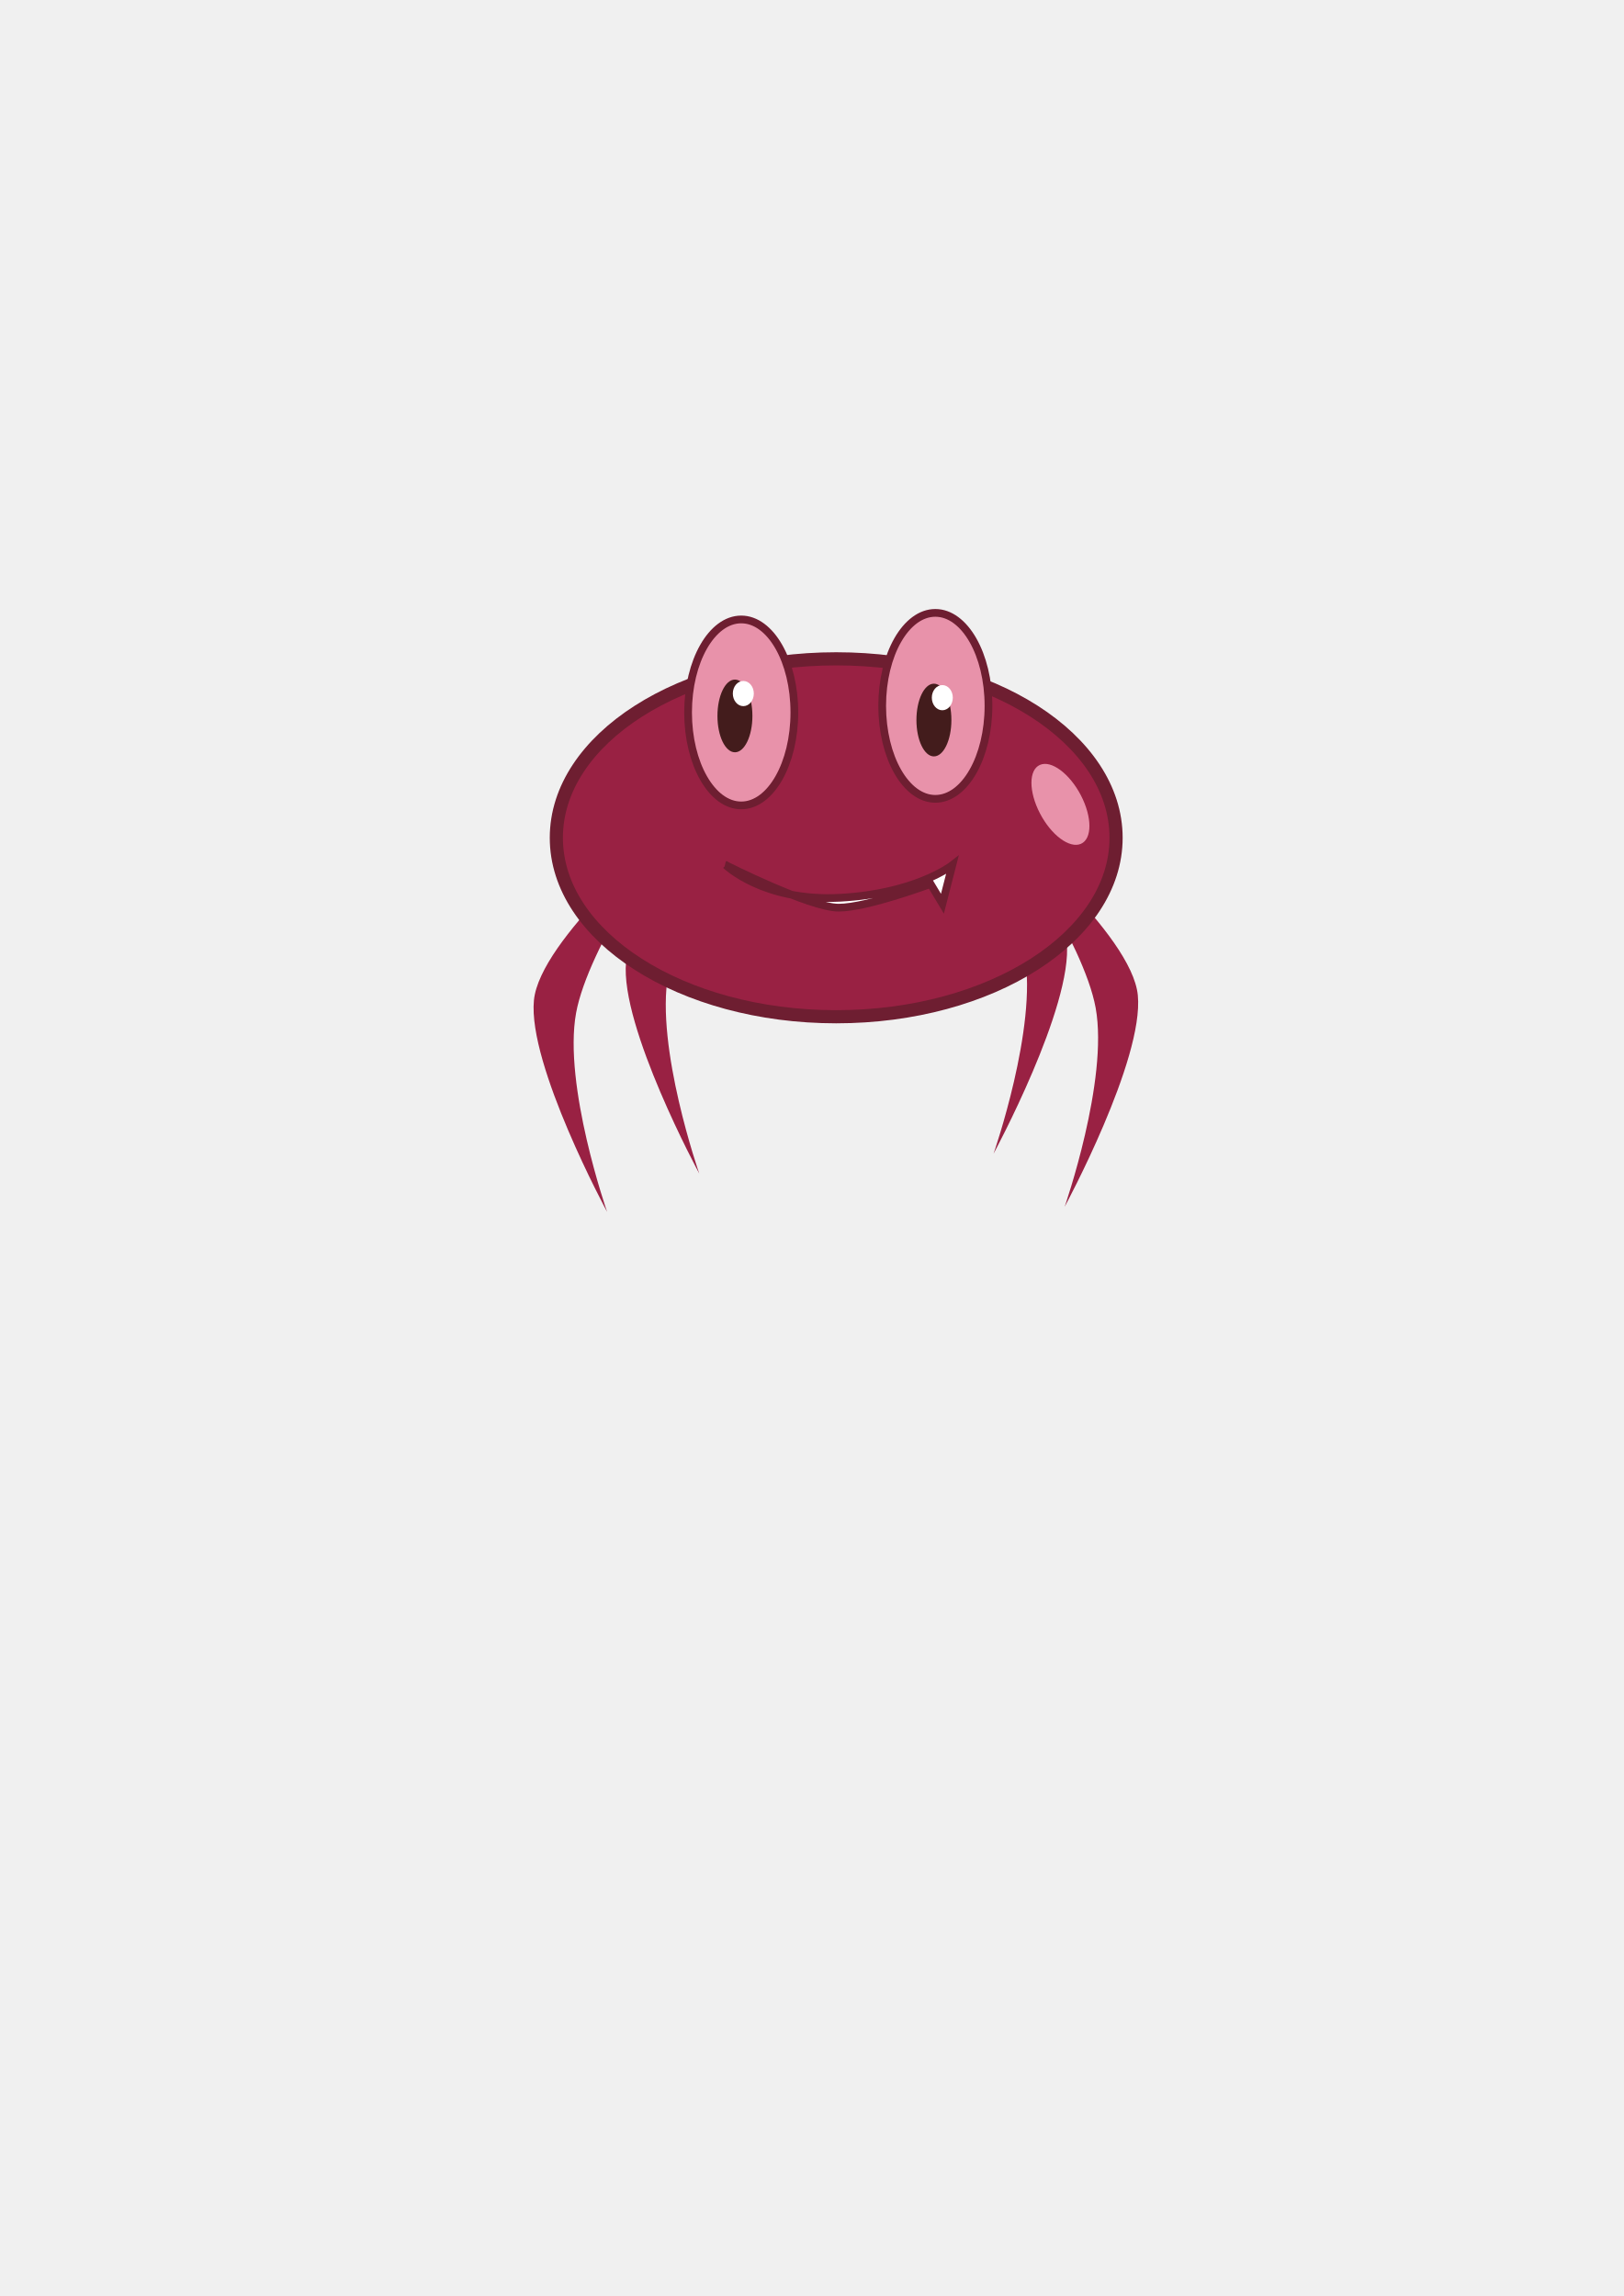
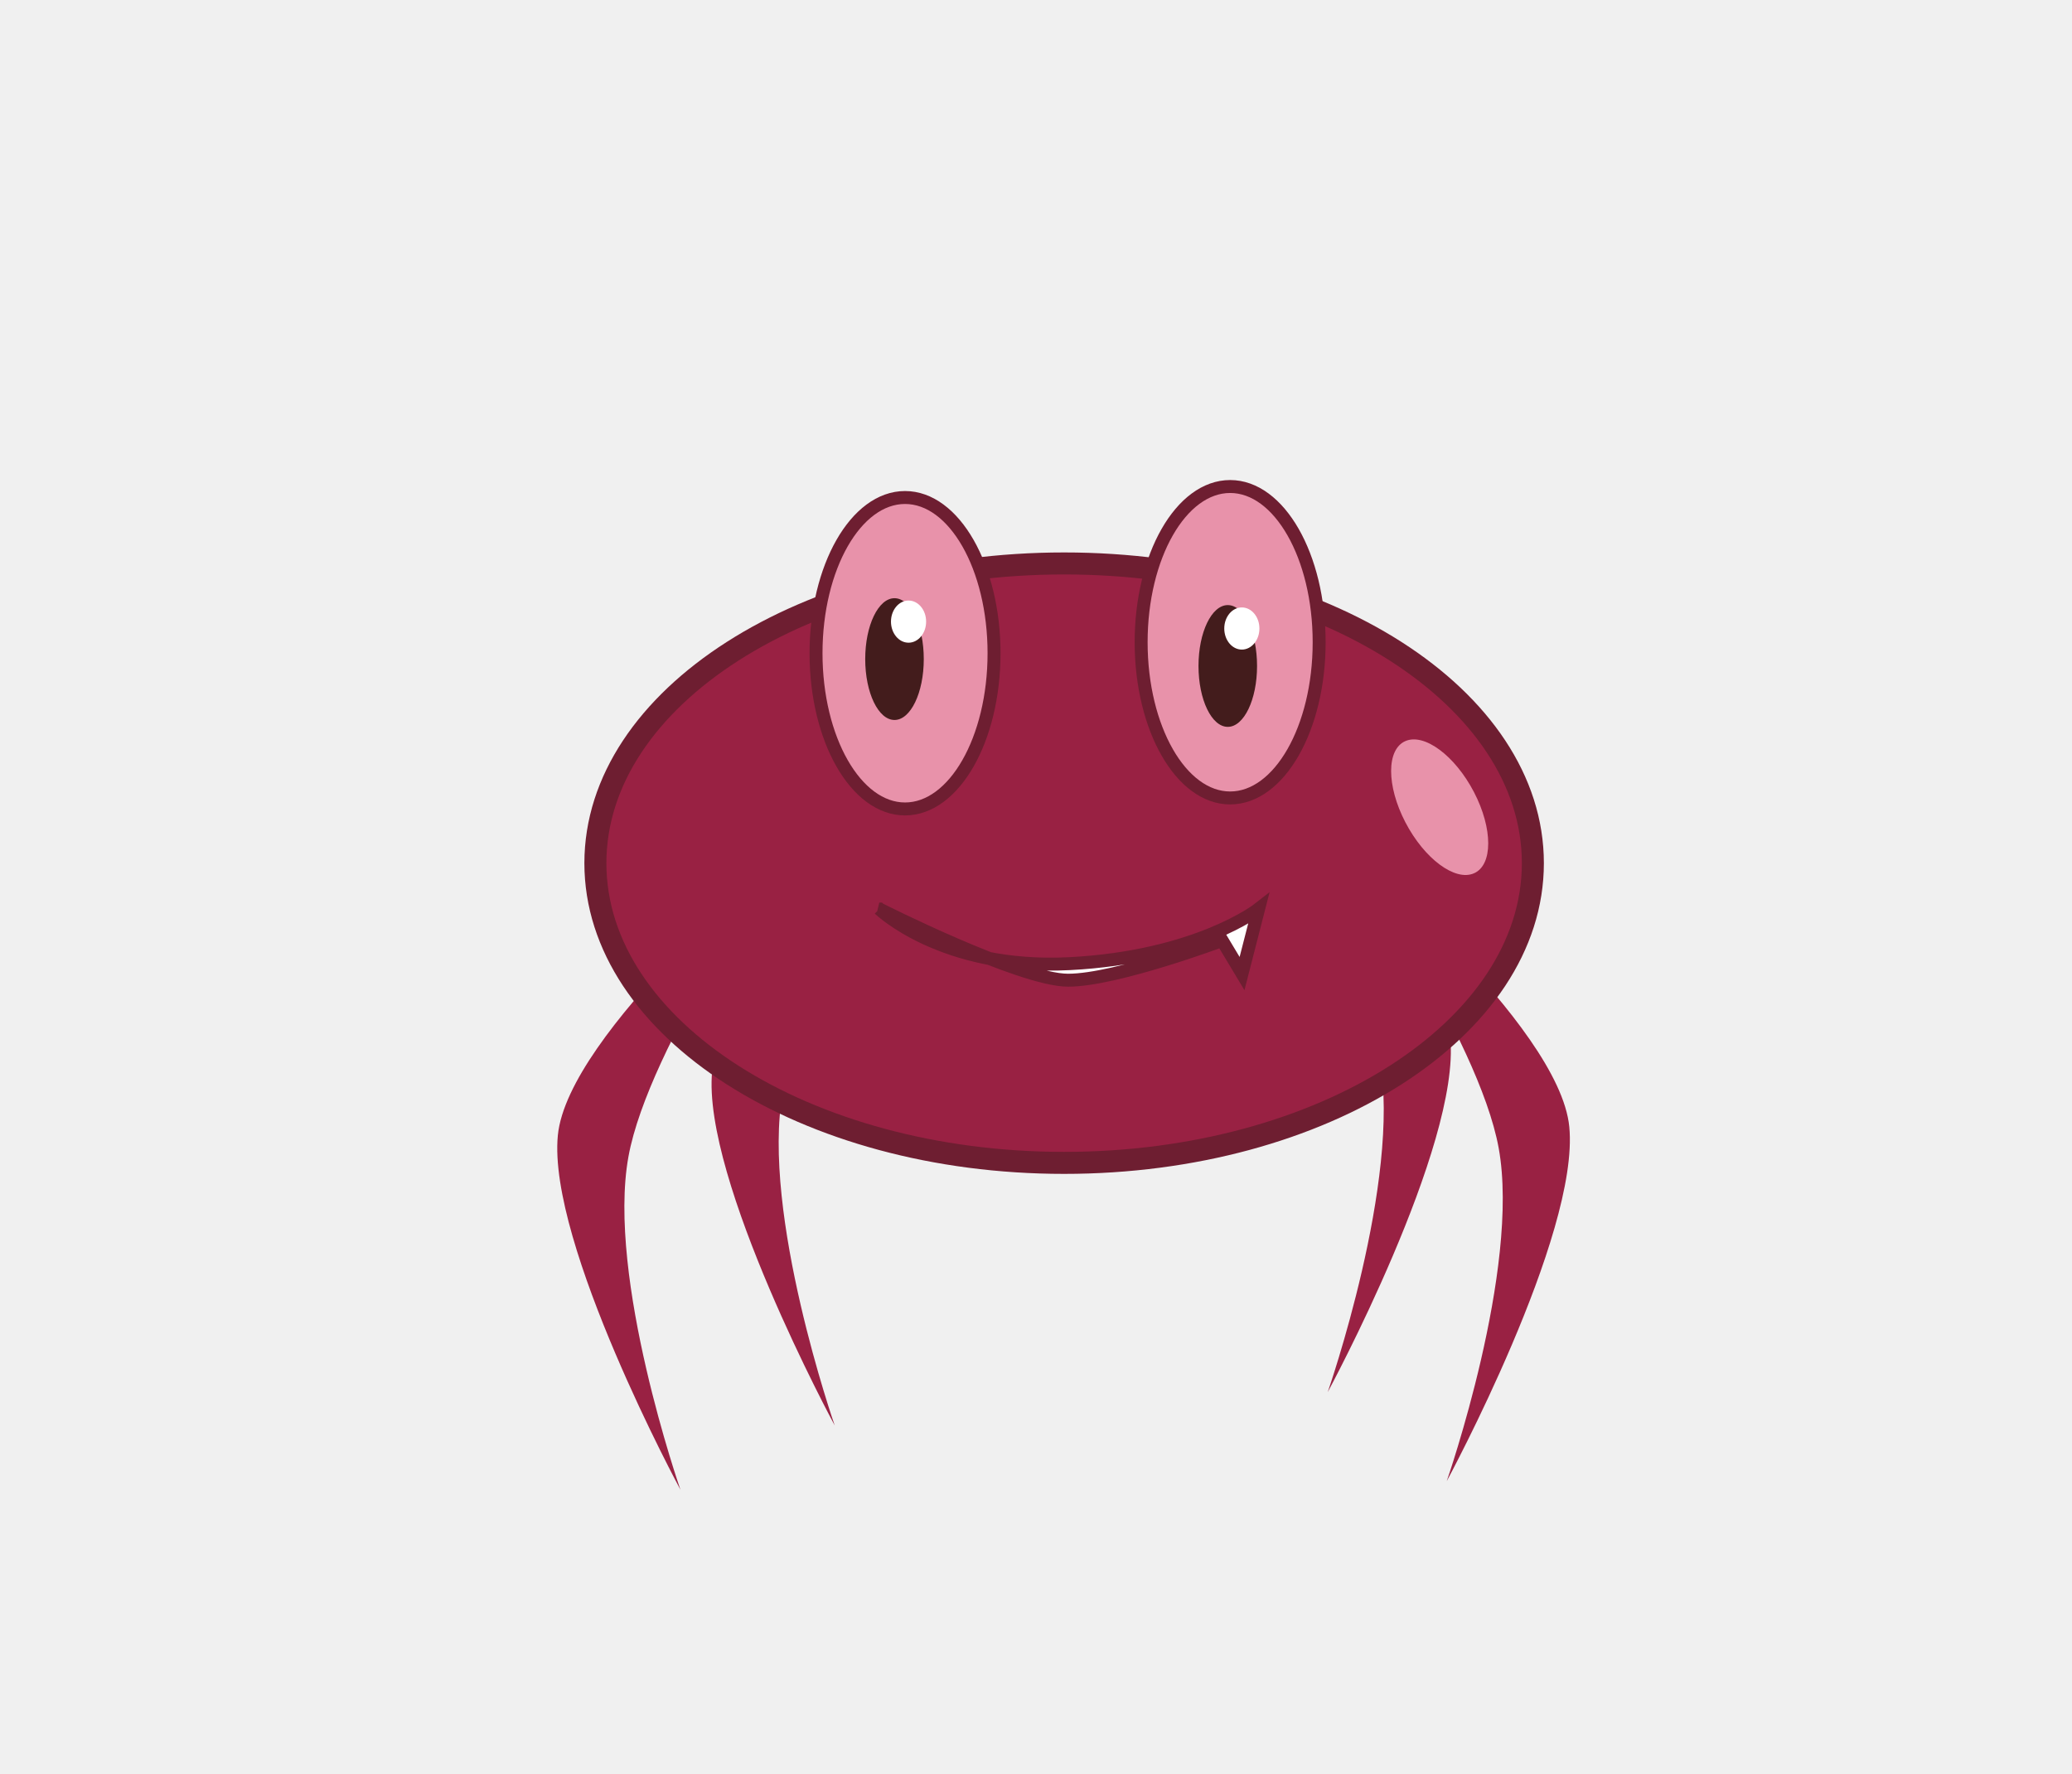
- <svg xmlns="http://www.w3.org/2000/svg" width="210mm" height="297mm" viewBox="0 0 210 297" version="1.1" id="svg1">
+ <svg xmlns="http://www.w3.org/2000/svg" viewBox="0 0 160 137" version="1.1" id="svg1">
  <defs id="defs1">
    <linearGradient id="swatch17">
      <stop style="stop-color:#1b8728;stop-opacity:1;" offset="0" id="stop18" />
      <stop style="stop-color:#24b536;stop-opacity:1;" offset="1" id="stop19" />
    </linearGradient>
  </defs>
  <g id="layer1">
-     <path style="fill:#992143;fill-opacity:1;stroke:none;stroke-width:1.7;stroke-opacity:1" d="m 86.449,107.651 c 0,0 -16.626,13.843 -17.394,21.743 -0.812,8.349 9.465,27.37 9.465,27.37 0,0 -5.709,-16.388 -4.013,-25.727 1.555,-8.564 11.942,-23.386 11.942,-23.386 z" id="path24" />
-     <path style="fill:#992143;fill-opacity:1;stroke:none;stroke-width:1.7;stroke-opacity:1" d="m 98.364,102.691 c 0,0 -16.626,13.843 -17.394,21.743 -0.812,8.349 9.465,27.37 9.465,27.37 0,0 -5.709,-16.388 -4.013,-25.727 1.555,-8.564 11.942,-23.386 11.942,-23.386 z" id="path24-0" />
-     <path style="fill:#992143;fill-opacity:1;stroke:none;stroke-width:1.7;stroke-opacity:1" d="m 129.765,106.995 c 0,0 16.626,13.843 17.394,21.743 0.812,8.349 -9.465,27.37 -9.465,27.37 0,0 5.709,-16.388 4.013,-25.727 -1.555,-8.564 -11.942,-23.386 -11.942,-23.386 z" id="path24-4" />
-     <path style="fill:#992143;fill-opacity:1;stroke:none;stroke-width:1.7;stroke-opacity:1" d="m 120.575,100.117 c 0,0 16.626,13.843 17.394,21.743 0.812,8.349 -9.465,27.37 -9.465,27.37 0,0 5.709,-16.388 4.013,-25.727 -1.555,-8.564 -11.942,-23.386 -11.942,-23.386 z" id="path24-4-1" />
-     <ellipse style="fill:#992143;fill-opacity:1;stroke:#6e1e31;stroke-width:1.7;stroke-opacity:1" id="path23" cx="108.15" cy="108.372" rx="36.196" ry="23.15" />
-     <ellipse style="fill:#e892aa;fill-opacity:1;stroke:#6e1e31;stroke-width:1;stroke-opacity:1;stroke-dasharray:none" id="path25" cx="95.865" cy="92.157" rx="6.873" ry="12.028" />
-     <ellipse style="fill:#e892aa;fill-opacity:1;stroke:#6e1e31;stroke-width:1;stroke-opacity:1;stroke-dasharray:none" id="path25-1" cx="120.97" cy="91.307" rx="6.873" ry="12.028" />
-     <ellipse style="fill:#431c1c;fill-opacity:1;stroke:none;stroke-width:1.7;stroke-opacity:1" id="path26" cx="95.051" cy="92.609" rx="2.261" ry="4.703" />
-     <ellipse style="fill:#ffffff;fill-opacity:1;stroke:none;stroke-width:1.7;stroke-opacity:1" id="path27" cx="96.136" cy="89.715" rx="1.357" ry="1.628" />
-     <ellipse style="fill:#431c1c;fill-opacity:1;stroke:none;stroke-width:1.7;stroke-opacity:1" id="path26-0" cx="120.787" cy="93.141" rx="2.261" ry="4.703" />
-     <ellipse style="fill:#ffffff;fill-opacity:1;stroke:none;stroke-width:1.7;stroke-opacity:1" id="path27-0" cx="121.873" cy="90.247" rx="1.357" ry="1.628" />
-     <path style="fill:#ffffff;fill-opacity:1;stroke:#6e1e31;stroke-width:1;stroke-dasharray:none;stroke-opacity:1" d="m 93.878,111.912 c 0,0 4.86,4.732 14.708,4.221 9.848,-0.512 14.581,-4.221 14.581,-4.221 l -1.279,4.988 -1.535,-2.558 c 0,0 -8.186,3.07 -11.895,3.07 -3.709,0 -14.581,-5.5 -14.581,-5.5 z" id="path28" />
-     <ellipse style="fill:#e892aa;fill-opacity:1;stroke:none;stroke-width:0.865;stroke-dasharray:none;stroke-opacity:1" id="path29" cx="73.927" cy="150.651" rx="2.894" ry="5.752" transform="matrix(0.9160488,-0.4010668,0.4608593,0.8874732,0,0)" />
+     <path style="fill:#992143;fill-opacity:1;stroke:none;stroke-width:1.7;stroke-opacity:1" d="m 60.471,65.95 c 0,0 -16.626,13.843 -17.394,21.743 -0.812,8.349 9.465,27.37 9.465,27.37 0,0 -5.709,-16.388 -4.013,-25.727 C 50.084,80.772 60.471,65.95 60.471,65.95 Z" id="path24" />
+     <path style="fill:#992143;fill-opacity:1;stroke:none;stroke-width:1.7;stroke-opacity:1" d="m 72.386,60.99 c 0,0 -16.626,13.843 -17.394,21.743 -0.812,8.349 9.465,27.37 9.465,27.37 0,0 -5.709,-16.388 -4.013,-25.727 1.555,-8.564 11.942,-23.386 11.942,-23.386 z" id="path24-0" />
+     <path style="fill:#992143;fill-opacity:1;stroke:none;stroke-width:1.7;stroke-opacity:1" d="m 103.787,65.293 c 0,0 16.626,13.843 17.394,21.743 0.812,8.349 -9.465,27.37 -9.465,27.37 0,0 5.709,-16.388 4.013,-25.727 -1.555,-8.564 -11.942,-23.386 -11.942,-23.386 z" id="path24-4" />
+     <path style="fill:#992143;fill-opacity:1;stroke:none;stroke-width:1.7;stroke-opacity:1" d="m 94.597,58.416 c 0,0 16.626,13.843 17.394,21.743 0.812,8.349 -9.465,27.37 -9.465,27.37 0,0 5.709,-16.388 4.013,-25.727 -1.555,-8.564 -11.942,-23.386 -11.942,-23.386 z" id="path24-4-1" />
+     <ellipse style="fill:#992143;fill-opacity:1;stroke:#6e1e31;stroke-width:1.7;stroke-opacity:1" id="path23" cx="82.172" cy="66.671" rx="36.196" ry="23.15" />
+     <ellipse style="fill:#e892aa;fill-opacity:1;stroke:#6e1e31;stroke-width:1;stroke-dasharray:none;stroke-opacity:1" id="path25" cx="69.887" cy="50.455" rx="6.873" ry="12.028" />
+     <ellipse style="fill:#e892aa;fill-opacity:1;stroke:#6e1e31;stroke-width:1;stroke-dasharray:none;stroke-opacity:1" id="path25-1" cx="94.992" cy="49.606" rx="6.873" ry="12.028" />
+     <ellipse style="fill:#431c1c;fill-opacity:1;stroke:none;stroke-width:1.7;stroke-opacity:1" id="path26" cx="69.073" cy="50.908" rx="2.261" ry="4.703" />
+     <ellipse style="fill:#ffffff;fill-opacity:1;stroke:none;stroke-width:1.7;stroke-opacity:1" id="path27" cx="70.158" cy="48.014" rx="1.357" ry="1.628" />
+     <ellipse style="fill:#431c1c;fill-opacity:1;stroke:none;stroke-width:1.7;stroke-opacity:1" id="path26-0" cx="94.809" cy="51.44" rx="2.261" ry="4.703" />
+     <ellipse style="fill:#ffffff;fill-opacity:1;stroke:none;stroke-width:1.7;stroke-opacity:1" id="path27-0" cx="95.895" cy="48.546" rx="1.357" ry="1.628" />
+     <path style="fill:#ffffff;fill-opacity:1;stroke:#6e1e31;stroke-width:1;stroke-dasharray:none;stroke-opacity:1" d="m 67.9,70.211 c 0,0 4.86,4.732 14.708,4.221 9.848,-0.512 14.581,-4.221 14.581,-4.221 l -1.279,4.988 -1.535,-2.558 c 0,0 -8.186,3.07 -11.895,3.07 -3.709,0 -14.581,-5.5 -14.581,-5.5 z" id="path28" />
+     <ellipse style="fill:#e892aa;fill-opacity:1;stroke:none;stroke-width:0.865;stroke-dasharray:none;stroke-opacity:1" id="path29" cx="70.082" cy="101.925" rx="2.894" ry="5.752" transform="matrix(0.9160488,-0.4010668,0.4608593,0.8874732,0,0)" />
  </g>
</svg>
